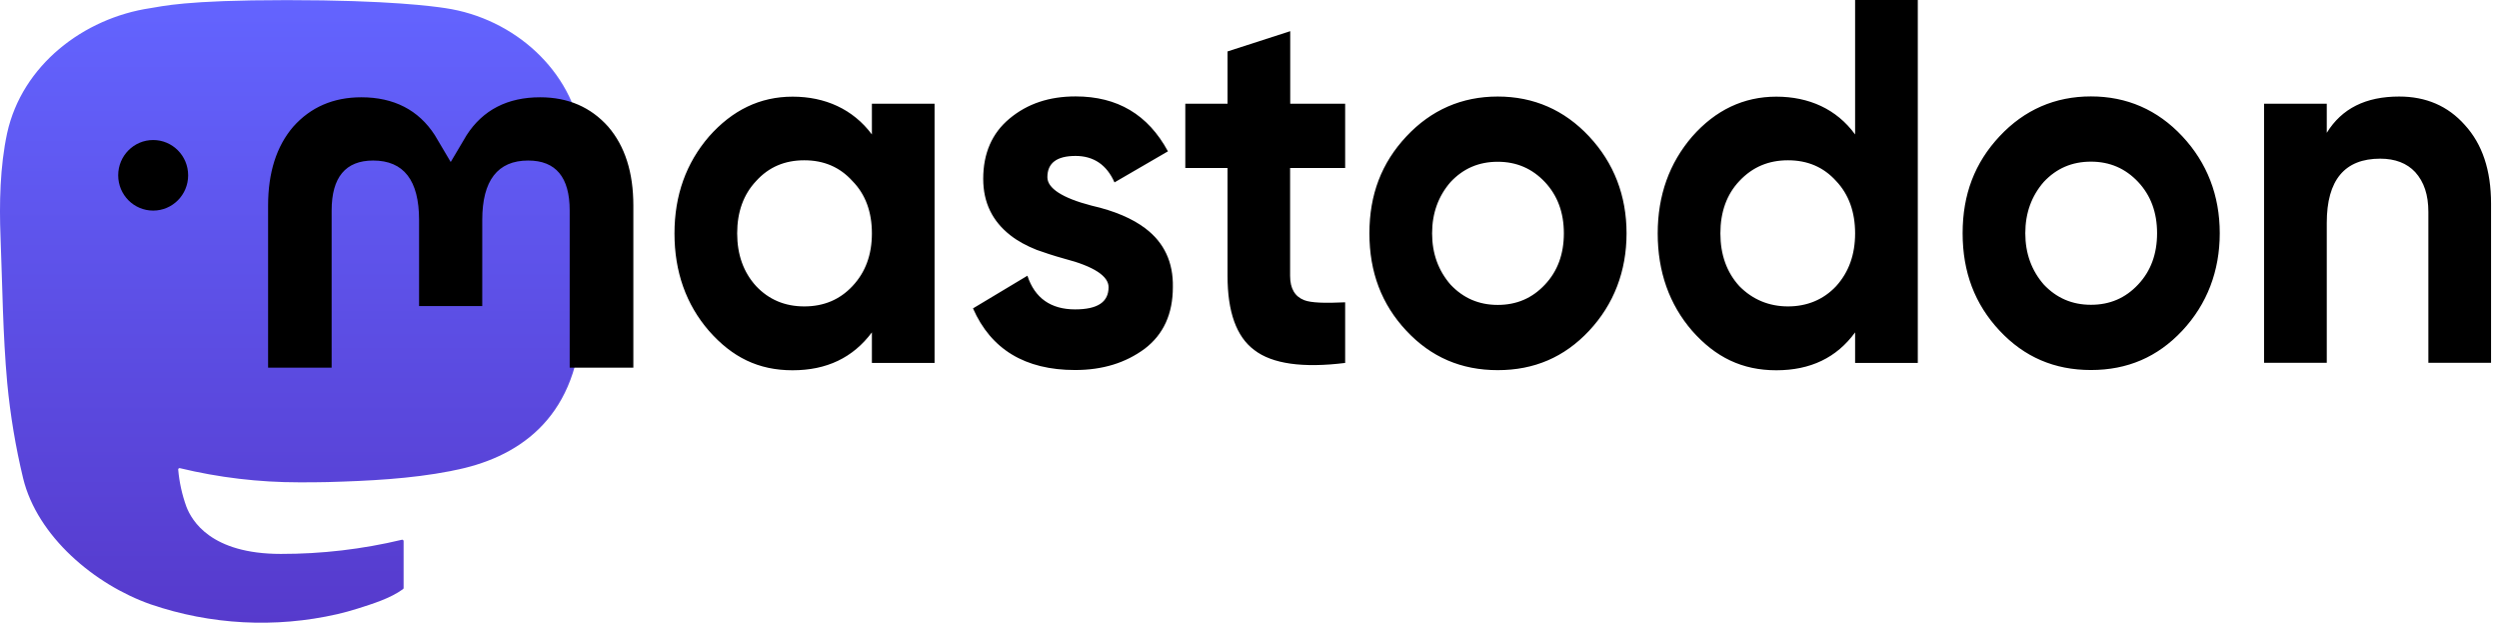
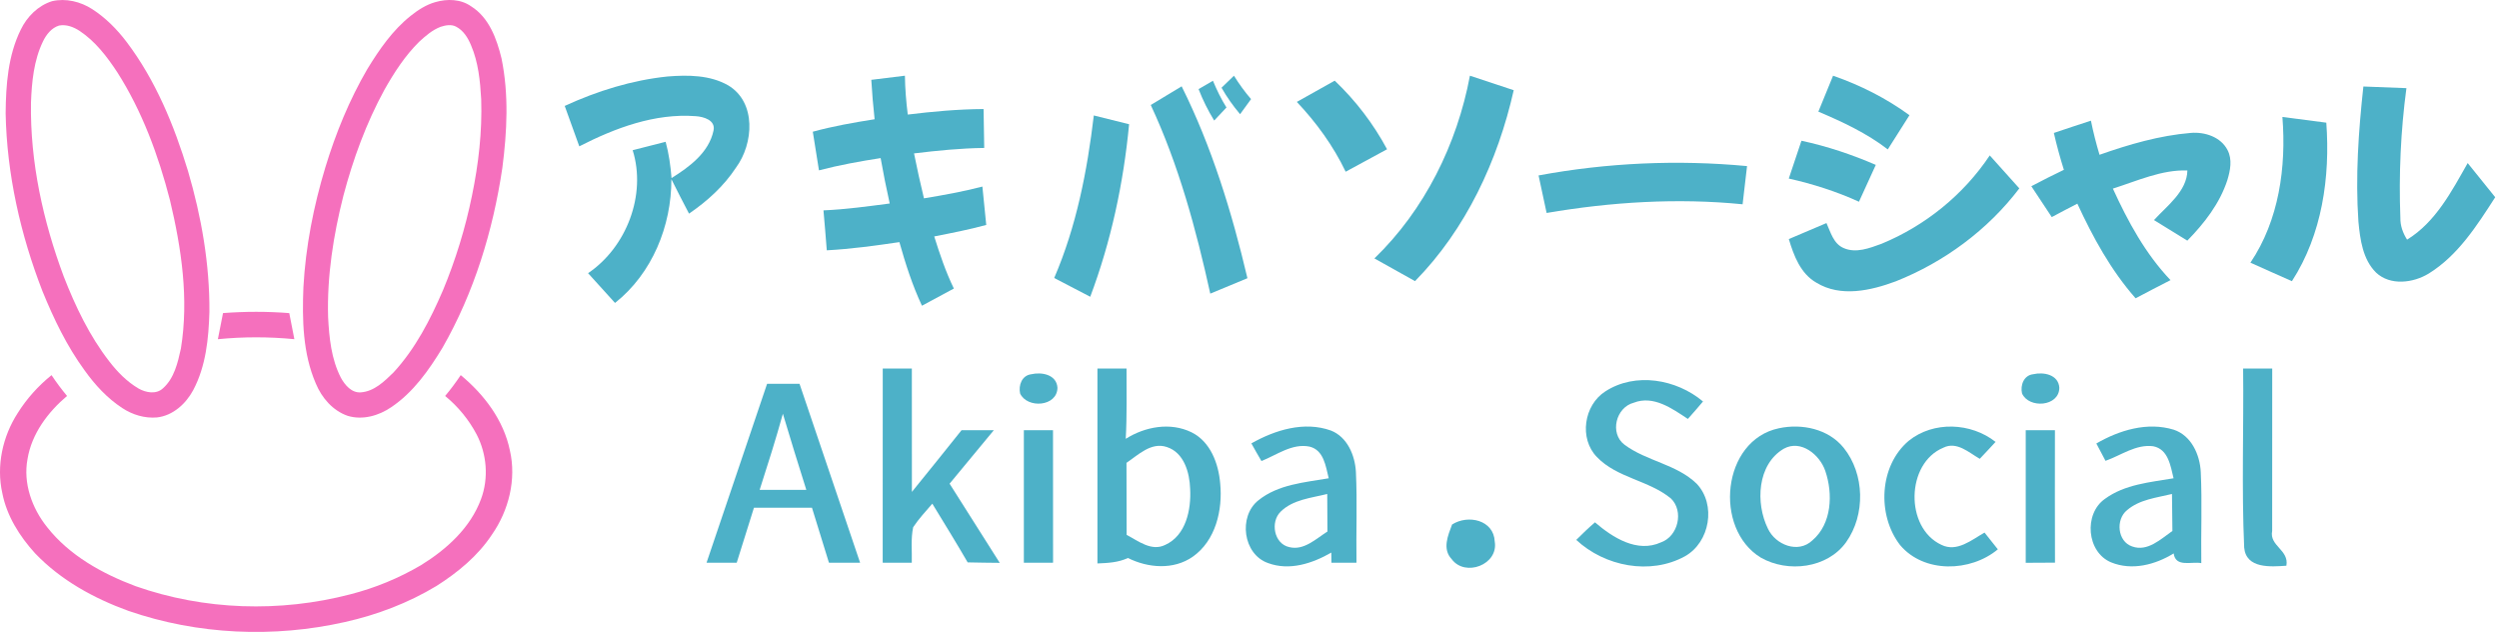
<svg xmlns="http://www.w3.org/2000/svg" xmlns:xlink="http://www.w3.org/1999/xlink" width="261" height="66" viewBox="0 0 261 66" fill="none">
  <symbol id="logo-symbol-wordmark">
-     <path d="M60.754 14.403C59.814 7.419 53.727 1.916 46.512 0.849C45.294 0.669 40.682 0.013 29.997 0.013H29.918C19.23 0.013 16.937 0.669 15.72 0.849C8.705 1.886 2.299 6.832 0.745 13.898C-0.003 17.378 -0.083 21.237 0.056 24.776C0.254 29.851 0.293 34.918 0.753 39.973C1.072 43.331 1.628 46.661 2.417 49.941C3.894 55.997 9.875 61.037 15.734 63.093C22.008 65.237 28.754 65.593 35.218 64.121C35.929 63.956 36.632 63.764 37.325 63.545C38.897 63.046 40.738 62.487 42.091 61.507C42.11 61.493 42.125 61.475 42.136 61.455C42.147 61.434 42.153 61.412 42.153 61.389V56.49C42.153 56.469 42.148 56.447 42.138 56.428C42.129 56.409 42.115 56.392 42.098 56.379C42.081 56.365 42.061 56.356 42.04 56.351C42.019 56.346 41.997 56.347 41.976 56.351C37.834 57.341 33.59 57.836 29.332 57.829C22.005 57.829 20.034 54.351 19.469 52.904C19.016 51.653 18.727 50.348 18.612 49.022C18.611 49 18.615 48.977 18.624 48.957C18.633 48.937 18.647 48.919 18.664 48.904C18.682 48.89 18.702 48.88 18.724 48.876C18.745 48.871 18.768 48.871 18.79 48.877C22.862 49.859 27.037 50.355 31.227 50.354C32.234 50.354 33.239 50.354 34.246 50.328C38.46 50.209 42.901 49.994 47.047 49.184C47.15 49.164 47.253 49.146 47.342 49.119C53.881 47.864 60.104 43.923 60.736 33.943C60.76 33.55 60.819 29.828 60.819 29.42C60.822 28.035 61.265 19.591 60.754 14.403Z" fill="url(#paint0_linear_89_11)" />
-     <path d="M12.344 18.303C12.344 16.267 13.978 14.619 15.997 14.619C18.016 14.619 19.65 16.267 19.65 18.303C19.65 20.34 18.016 21.987 15.997 21.987C13.978 21.987 12.344 20.34 12.344 18.303Z" fill="currentColor" />
-     <path d="M66.148 21.468V38.384H59.499V21.974C59.499 18.511 58.058 16.76 55.164 16.76C51.975 16.76 50.367 18.848 50.367 22.96V31.95H43.769V22.96C43.769 18.835 42.174 16.76 38.971 16.76C36.09 16.76 34.637 18.511 34.637 21.974V38.384H28V21.468C28 18.018 28.875 15.268 30.624 13.231C32.437 11.195 34.804 10.157 37.736 10.157C41.132 10.157 43.717 11.48 45.415 14.114L47.074 16.915L48.733 14.114C50.431 11.48 53.004 10.157 56.412 10.157C59.344 10.157 61.711 11.195 63.525 13.231C65.274 15.268 66.148 18.005 66.148 21.468ZM89.03 29.874C90.406 28.409 91.062 26.579 91.062 24.361C91.062 22.143 90.406 20.301 89.03 18.9C87.705 17.434 86.033 16.734 84.001 16.734C81.969 16.734 80.296 17.434 78.972 18.9C77.647 20.301 76.991 22.143 76.991 24.361C76.991 26.579 77.647 28.422 78.972 29.874C80.296 31.275 81.969 31.989 84.001 31.989C86.033 31.989 87.705 31.288 89.03 29.874ZM91.062 10.832H97.609V37.891H91.062V34.7C89.081 37.346 86.342 38.656 82.779 38.656C79.216 38.656 76.477 37.307 74.046 34.544C71.653 31.781 70.444 28.37 70.444 24.374C70.444 20.379 71.666 17.019 74.046 14.256C76.489 11.493 79.383 10.092 82.779 10.092C86.174 10.092 89.081 11.389 91.062 14.036V10.845V10.832ZM119.654 23.868C121.583 25.334 122.548 27.384 122.496 29.978C122.496 32.741 121.532 34.907 119.551 36.412C117.57 37.878 115.178 38.63 112.284 38.63C107.049 38.63 103.499 36.464 101.621 32.196L107.306 28.785C108.065 31.107 109.737 32.3 112.284 32.3C114.625 32.3 115.782 31.548 115.782 29.978C115.782 28.837 114.265 27.812 111.165 27.008C109.995 26.683 109.03 26.359 108.271 26.087C107.204 25.659 106.29 25.166 105.532 24.569C103.654 23.103 102.689 21.157 102.689 18.667C102.689 16.02 103.602 13.906 105.429 12.388C107.306 10.819 109.596 10.066 112.335 10.066C116.709 10.066 119.898 11.96 121.982 15.8L116.4 19.043C115.59 17.201 114.213 16.28 112.335 16.28C110.355 16.28 109.39 17.032 109.39 18.498C109.39 19.64 110.908 20.664 114.008 21.468C116.4 22.013 118.278 22.818 119.641 23.855L119.654 23.868ZM140.477 17.538H134.741V28.798C134.741 30.147 135.255 30.964 136.22 31.34C136.927 31.613 138.355 31.665 140.49 31.561V37.891C136.079 38.436 132.876 37.995 130.998 36.542C129.12 35.141 128.207 32.534 128.207 28.811V17.538H123.795V10.832H128.207V5.37L134.754 3.256V10.832H140.49V17.538H140.477ZM161.352 29.719C162.677 28.318 163.333 26.528 163.333 24.361C163.333 22.195 162.677 20.418 161.352 19.004C160.027 17.603 158.407 16.889 156.426 16.889C154.445 16.889 152.825 17.59 151.5 19.004C150.227 20.47 149.571 22.247 149.571 24.361C149.571 26.476 150.227 28.253 151.5 29.719C152.825 31.12 154.445 31.833 156.426 31.833C158.407 31.833 160.027 31.133 161.352 29.719ZM146.883 34.531C144.297 31.768 143.024 28.422 143.024 24.361C143.024 20.301 144.297 17.006 146.883 14.243C149.468 11.48 152.67 10.079 156.426 10.079C160.182 10.079 163.384 11.48 165.97 14.243C168.555 17.006 169.88 20.418 169.88 24.361C169.88 28.305 168.555 31.768 165.97 34.531C163.384 37.294 160.233 38.643 156.426 38.643C152.619 38.643 149.468 37.294 146.883 34.531ZM191.771 29.874C193.095 28.409 193.751 26.579 193.751 24.361C193.751 22.143 193.095 20.301 191.771 18.9C190.446 17.434 188.774 16.734 186.742 16.734C184.709 16.734 183.037 17.434 181.661 18.9C180.336 20.301 179.68 22.143 179.68 24.361C179.68 26.579 180.336 28.422 181.661 29.874C183.037 31.275 184.761 31.989 186.742 31.989C188.722 31.989 190.446 31.288 191.771 29.874ZM193.751 0H200.298V37.891H193.751V34.7C191.822 37.346 189.082 38.656 185.52 38.656C181.957 38.656 179.179 37.307 176.735 34.544C174.343 31.781 173.134 28.37 173.134 24.374C173.134 20.379 174.356 17.019 176.735 14.256C179.166 11.493 182.111 10.092 185.52 10.092C188.928 10.092 191.822 11.389 193.751 14.036V0.013V0ZM223.308 29.706C224.633 28.305 225.289 26.515 225.289 24.348C225.289 22.182 224.633 20.405 223.308 18.991C221.983 17.59 220.363 16.877 218.382 16.877C216.401 16.877 214.78 17.577 213.456 18.991C212.182 20.457 211.526 22.234 211.526 24.348C211.526 26.463 212.182 28.24 213.456 29.706C214.78 31.107 216.401 31.82 218.382 31.82C220.363 31.82 221.983 31.12 223.308 29.706ZM208.838 34.518C206.253 31.755 204.98 28.409 204.98 24.348C204.98 20.288 206.253 16.993 208.838 14.23C211.424 11.467 214.626 10.066 218.382 10.066C222.137 10.066 225.34 11.467 227.925 14.23C230.511 16.993 231.835 20.405 231.835 24.348C231.835 28.292 230.511 31.755 227.925 34.518C225.34 37.281 222.189 38.63 218.382 38.63C214.575 38.63 211.424 37.281 208.838 34.518ZM260.17 21.261V37.878H253.623V22.13C253.623 20.34 253.173 18.991 252.247 17.966C251.385 17.045 250.164 16.565 248.594 16.565C244.89 16.565 243.012 18.783 243.012 23.272V37.878H236.466V10.832H243.012V13.867C244.581 11.325 247.077 10.079 250.575 10.079C253.366 10.079 255.656 11.052 257.431 13.05C259.257 15.047 260.17 17.759 260.17 21.274" fill="currentColor" />
-     <defs>
-       <linearGradient id="paint0_linear_89_11" x1="30.5" y1="0.013" x2="30.5" y2="65.013" gradientUnits="userSpaceOnUse">
-         <stop stop-color="#6364FF" />
-         <stop offset="1" stop-color="#563ACC" />
-       </linearGradient>
-     </defs>
+     <path fill="#4db1c8" opacity="1" d="m 705.73,32.25 c 3.76,1.23 7.53,2.45 11.31,3.69 -4.1,17.97 -12.37,35.44 -25.49,48.6 -3.49,-1.95 -6.98,-3.87 -10.49,-5.78 12.93,-12.3 21.35,-29.07 24.67,-46.51 z" id="path344" transform="matrix(0.4044065,0,0,0.4101307,-131.8799,-5.3223)" />
+     <path fill="#4db1c8" opacity="1" d="m 661.03,38.92 c 3.25,-1.8 6.51,-3.61 9.78,-5.41 5.4,5.06 9.97,10.95 13.52,17.46 -3.57,1.91 -7.14,3.8 -10.69,5.72 -3.2,-6.58 -7.56,-12.5 -12.61,-17.77 z" id="path346" transform="matrix(0.4044065,0,0,0.4101307,-131.8799,-5.3223)" />
+     <path fill="#4db1c8" opacity="1" d="m -65.55,-233.498 c 10.48,-4.82 21.67,-8.3 33.17,-9.49 6.56,-0.52 13.62,-0.5 19.5,2.84 9.21,5.46 8.24,18.83 2.54,26.55 -3.91,5.95 -9.27,10.81 -15.13,14.81 -1.91,-3.7 -3.86,-7.37 -5.69,-11.1 0.05,15.06 -6.21,30.42 -18.17,39.88 -2.9,-3.19 -5.8,-6.39 -8.69,-9.59 12.39,-8.36 18.88,-25.26 14.38,-39.63 3.54,-0.88 7.08,-1.8 10.63,-2.71 1.04,3.82 1.59,7.75 1.9,11.69 5.78,-3.6 12.05,-8.24 13.53,-15.29 0.75,-3.38 -3.19,-4.5 -5.76,-4.66 -13.17,-0.99 -25.97,3.82 -37.51,9.72 -1.55,-4.35 -3.14,-8.68 -4.7,-13.02 z" id="path348" transform="matrix(0.3239452,0,0,0.3239452,80.21448,86.69982)" />
+     <path fill="#4db1c8" opacity="1" d="m 248.427,-211.094 c 22.087,-4.106 44.844,-5.118 67.215,-3.014 -0.478,4.106 -0.967,8.2 -1.433,12.306 -21.029,-2.093 -42.388,-0.751 -63.189,2.798 -0.876,-4.026 -1.74,-8.052 -2.593,-12.09 z" id="path350" style="stroke-width:1.137" transform="matrix(0.3239452,0,0,0.3239452,80.21448,86.69982)" />
+     <path fill="#4db1c8" opacity="1" d="m 33.292,-241.907 c 3.61,-0.44 7.23,-0.88 10.84,-1.33 0.06,4.19 0.4,8.36 0.92,12.52 8.11,-0.99 16.26,-1.73 24.44,-1.78 0.07,4.18 0.12,8.36 0.21,12.54 -7.58,0.09 -15.12,0.85 -22.63,1.76 0.96,4.85 2.04,9.67 3.2,14.48 6.32,-1.04 12.63,-2.17 18.84,-3.79 0.4,4.12 0.83,8.24 1.24,12.36 -5.52,1.51 -11.15,2.6 -16.77,3.71 1.79,5.71 3.71,11.4 6.33,16.79 -3.43,1.84 -6.85,3.71 -10.29,5.54 -3.08,-6.58 -5.31,-13.52 -7.27,-20.5 -7.77,1.14 -15.56,2.22 -23.41,2.64 -0.34,-4.3 -0.68,-8.59 -1.07,-12.87 7.16,-0.31 14.26,-1.29 21.36,-2.22 -1.09,-4.86 -2.06,-9.73 -2.93,-14.63 -6.68,1.04 -13.34,2.24 -19.88,3.95 -0.67,-4.15 -1.33,-8.3 -1.99,-12.45 6.54,-1.79 13.23,-2.96 19.93,-4.02 -0.47,-4.23 -0.82,-8.46 -1.07,-12.7 z" id="path354" transform="matrix(0.3239452,0,0,0.3239452,80.21448,86.69982)" />
+     <path fill="#4db1c8" opacity="1" d="m 414.558,-224.79 c 3.968,-1.36 7.961,-2.645 11.954,-3.956 0.749,3.706 1.685,7.375 2.77,10.994 9.521,-3.357 19.329,-6.214 29.437,-7.05 4.492,-0.374 9.646,1.273 11.83,5.516 1.597,3.032 0.898,6.601 -0.062,9.721 -2.458,7.525 -7.425,13.901 -12.903,19.479 -3.581,-2.221 -7.163,-4.43 -10.744,-6.626 4.23,-4.63 10.632,-9.272 10.769,-15.985 -8.261,-0.312 -16.21,3.382 -24.021,5.84 4.842,10.582 10.495,21.014 18.581,29.499 -3.781,1.922 -7.525,3.881 -11.256,5.852 -7.949,-9.01 -13.764,-19.654 -18.78,-30.498 -2.758,1.423 -5.516,2.858 -8.248,4.33 -2.209,-3.307 -4.405,-6.626 -6.589,-9.945 3.457,-1.834 6.951,-3.594 10.495,-5.291 -1.235,-3.918 -2.321,-7.886 -3.232,-11.88 z" id="path360" style="stroke-width:1.248" transform="matrix(0.3239452,0,0,0.3239452,80.21448,86.69982)" />
+     <path fill="#4db1c8" opacity="1" d="m 327.27,289.71 c 1.33,-1.29 2.67,-2.58 4.01,-3.87 1.64,2.65 3.47,5.18 5.51,7.54 -1.18,1.62 -2.36,3.24 -3.54,4.86 -2.25,-2.66 -4.26,-5.5 -5.98,-8.53 z" id="path362" transform="matrix(0.3239452,0,0,0.3239452,21.56168,-84.69209)" />
+     <path fill="#4db1c8" opacity="1" d="m 319.87,290.16 c 1.54,-0.9 3.08,-1.79 4.63,-2.69 1.24,2.97 2.64,5.88 4.36,8.61 -1.32,1.4 -2.64,2.81 -3.96,4.21 -1.98,-3.22 -3.67,-6.61 -5.03,-10.13 z" id="path364" transform="matrix(0.3239452,0,0,0.3239452,21.56168,-84.69209)" />
+     <path fill="#4db1c8" opacity="1" d="m 304.45,295.28 c 3.33,-1.98 6.64,-4.01 9.96,-6.02 9.75,19.56 16.2,40.61 21.21,61.84 -4,1.65 -7.98,3.32 -11.98,4.97 -4.58,-20.75 -10.17,-41.47 -19.19,-60.79 z" id="path366" transform="matrix(0.3239452,0,0,0.3239452,21.56168,-84.69209)" />
+     <path fill="#4db1c8" opacity="1" d="m 286.09,298.65 c 3.79,0.95 7.59,1.88 11.38,2.83 -1.8,18.96 -5.82,37.76 -12.53,55.6 -3.88,-2.01 -7.75,-4.04 -11.62,-6.05 7.16,-16.6 10.65,-34.51 12.77,-52.38 z" id="path368" transform="matrix(0.3239452,0,0,0.3239452,21.56168,-84.69209)" />
+     <path fill="#4db1c8" opacity="1" d="m 674.59,177.86 c 6.78,2.35 13.26,5.62 19.06,9.85 -1.8,2.85 -3.61,5.69 -5.41,8.53 -5.24,-4.04 -11.26,-6.85 -17.32,-9.42 1.23,-2.98 2.45,-5.97 3.67,-8.96 z" id="path352" transform="matrix(0.418617,0,0,0.418617,-90.94545,-66.55081)" />
+     <path fill="#4db1c8" opacity="1" d="m 666.7,194.08 c 6.37,1.36 12.57,3.44 18.55,6.02 -1.39,3.07 -2.8,6.13 -4.2,9.19 -5.61,-2.55 -11.5,-4.44 -17.51,-5.78 1.06,-3.14 2.1,-6.29 3.16,-9.43 z" id="path356" transform="matrix(0.418617,0,0,0.418617,-90.94545,-66.55081)" />
+     <path fill="#4db1c8" opacity="1" d="m 713.68,197.74 c 2.46,2.73 4.92,5.48 7.38,8.22 -7.88,10.37 -18.77,18.4 -30.85,23.19 -6.23,2.31 -13.73,4.02 -19.78,0.33 -3.96,-2.26 -5.64,-6.74 -6.88,-10.88 3.12,-1.35 6.26,-2.67 9.39,-3.99 1.04,2.26 1.74,5.13 4.26,6.22 3.1,1.38 6.49,0.03 9.47,-1.05 10.9,-4.49 20.47,-12.23 27.01,-22.04 z" id="path358" transform="matrix(0.418617,0,0,0.418617,-90.94545,-66.55081)" />
+     <path fill="#4db1c8" opacity="1" d="m 688.35,326.79 c 3.74,0.14 7.49,0.28 11.23,0.43 -1.5,11.2 -2,22.54 -1.58,33.83 -0.04,2.04 0.67,3.96 1.75,5.67 7.45,-4.57 11.63,-12.61 15.81,-19.97 2.4,2.96 4.79,5.93 7.18,8.91 -4.75,7.38 -9.69,15.15 -17.31,19.88 -4.06,2.49 -10.05,3.26 -13.77,-0.23 -3.48,-3.45 -4.16,-8.64 -4.6,-13.29 -0.81,-11.75 0.02,-23.54 1.29,-35.23 z" id="path370" transform="matrix(0.4004087,0,0,0.4004087,-28.78637,-121.8185)" />
+     <path fill="#4db1c8" opacity="1" d="m 667.23,334.73 c 3.81,0.5 7.63,0.98 11.45,1.49 1.05,14.18 -1.11,29.21 -8.97,41.33 -3.63,-1.58 -7.21,-3.23 -10.82,-4.83 7.46,-11.05 9.38,-24.94 8.34,-37.99 z" id="path372" transform="matrix(0.4004087,0,0,0.4004087,-28.78637,-121.8185)" />
+     <path fill="#4db1c8" opacity="1" d="m 385.38,407.38 c 1.82,-0.01 3.66,-0.01 5.49,-0.01 0.01,7.76 0,15.51 0.01,23.27 3.14,-3.86 6.26,-7.75 9.36,-11.63 2.03,-0.01 4.06,-0.01 6.09,0 -2.79,3.35 -5.56,6.72 -8.34,10.08 3.17,4.97 6.3,9.96 9.46,14.93 -2.02,-0.02 -4.04,-0.04 -6.05,-0.09 -2.16,-3.73 -4.43,-7.39 -6.67,-11.07 -1.24,1.44 -2.55,2.84 -3.61,4.44 -0.47,2.19 -0.2,4.47 -0.26,6.7 -1.84,-0.01 -3.66,-0.01 -5.49,-0.01 0.01,-12.2 0,-24.41 0.01,-36.61 z" id="path374" transform="matrix(0.5536369,0,0,0.5536369,-121.1649,-187.0634)" />
+     <path fill="#4db1c8" opacity="1" d="m 642.01,407.37 c 1.82,0 3.66,0 5.49,0.01 0,10.21 0,20.41 -0.01,30.62 -0.57,2.84 3.23,3.57 2.68,6.56 -2.93,0.2 -7.59,0.6 -7.96,-3.42 -0.5,-11.24 -0.07,-22.52 -0.2,-33.77 z" id="path376" transform="matrix(0.5536369,0,0,0.5536369,-121.1649,-187.0634)" />
+     <path fill="#4db1c8" opacity="1" d="m 413.36,408.46 c 1.98,-0.47 4.8,0.03 4.98,2.52 -0.03,3.6 -5.69,4 -7.05,1.1 -0.33,-1.55 0.33,-3.38 2.07,-3.62 z" id="path378" transform="matrix(0.5536369,0,0,0.5536369,-121.1649,-187.0634)" />
+     <path fill="#4db1c8" opacity="1" d="m 425.88,407.38 c 1.82,-0.01 3.65,-0.01 5.49,0 -0.01,4.41 0.1,8.84 -0.15,13.25 3.65,-2.3 8.4,-3.18 12.39,-1.24 3.59,1.76 5.12,5.91 5.43,9.67 0.49,5 -0.86,10.78 -5.19,13.81 -3.62,2.52 -8.43,2.13 -12.22,0.23 -1.81,0.86 -3.8,0.95 -5.75,1.03 -0.01,-12.25 -0.01,-24.5 0,-36.75 m 5.48,17.78 c 0.03,4.53 0,9.05 0.03,13.58 2.19,1.15 4.69,3.18 7.28,1.89 3.93,-1.78 4.91,-6.66 4.7,-10.56 -0.1,-3.07 -1.15,-6.86 -4.42,-7.9 -2.93,-0.97 -5.37,1.49 -7.59,2.99 z" id="path380" transform="matrix(0.5536369,0,0,0.5536369,-121.1649,-187.0634)" />
+     <path fill="#4db1c8" opacity="1" d="m 602.4,408.45 c 1.97,-0.46 4.78,0.06 4.94,2.55 -0.03,3.58 -5.74,3.98 -7.04,1.07 -0.35,-1.55 0.34,-3.42 2.1,-3.62 z" id="path382" transform="matrix(0.5536369,0,0,0.5536369,-121.1649,-187.0634)" />
+     <path fill="#4db1c8" opacity="1" d="m 363.56,410.26 c 2.03,-0.01 4.08,-0.01 6.12,-0.01 3.79,11.26 7.64,22.49 11.43,33.75 -1.97,-0.01 -3.92,-0.01 -5.88,-0.01 -1.06,-3.46 -2.13,-6.91 -3.2,-10.36 -3.65,-0.01 -7.3,-0.01 -10.95,0 -1.09,3.45 -2.17,6.91 -3.25,10.37 -1.9,-0.01 -3.8,-0.01 -5.69,-0.01 3.79,-11.25 7.64,-22.48 11.42,-33.73 m 2.98,5.64 c -1.33,4.82 -2.85,9.59 -4.38,14.35 2.93,0 5.86,0 8.8,0 -1.5,-4.77 -3,-9.55 -4.42,-14.35 z" id="path384" transform="matrix(0.5536369,0,0,0.5536369,-121.1649,-187.0634)" />
+     <path fill="#4db1c8" opacity="1" d="m 521.69,411.69 c 5.66,-3.68 13.42,-2.32 18.43,1.9 -0.93,1.12 -1.9,2.21 -2.86,3.29 -2.95,-1.95 -6.49,-4.51 -10.2,-3.06 -3.37,0.87 -4.61,5.77 -1.75,7.92 4.16,3.11 9.82,3.67 13.61,7.35 3.74,3.94 2.5,11.06 -2.21,13.69 -6.55,3.6 -15.13,1.92 -20.5,-3.09 1.14,-1.14 2.3,-2.26 3.53,-3.31 3.33,2.86 7.96,5.83 12.46,3.77 3.23,-1.14 4.34,-5.86 1.88,-8.26 -4.17,-3.45 -10.18,-3.86 -13.98,-7.83 -3.4,-3.49 -2.46,-9.78 1.59,-12.37 z" id="path386" transform="matrix(0.5536369,0,0,0.5536369,-121.1649,-187.0634)" />
+     <path fill="#4db1c8" opacity="1" d="m 554.43,418.64 c 4.34,-0.93 9.33,0.11 12.22,3.68 3.99,4.94 4.14,12.64 0.47,17.8 -3.55,4.95 -11,5.82 -16.1,2.91 -8.95,-5.46 -7.35,-22.13 3.41,-24.39 m 0.94,3.85 c -5.04,2.96 -5.37,10.29 -3,15.09 1.43,3.04 5.69,4.75 8.37,2.21 3.7,-3.13 3.92,-8.81 2.45,-13.1 -1.02,-3.04 -4.59,-5.98 -7.82,-4.2 z" id="path388" transform="matrix(0.5536369,0,0,0.5536369,-121.1649,-187.0634)" />
+     <path fill="#4db1c8" opacity="1" d="m 412,419 c 1.83,0 3.66,-0.01 5.5,0 0.01,8.33 -0.01,16.66 0.01,24.99 -1.84,0 -3.68,0 -5.51,0.01 0,-8.33 0,-16.67 0,-25 z" id="path390" transform="matrix(0.5536369,0,0,0.5536369,-121.1649,-187.0634)" />
+     <path fill="#4db1c8" opacity="1" d="m 454.92,421.49 c 4.48,-2.53 9.96,-4.23 15.01,-2.42 3.09,1.21 4.53,4.66 4.71,7.78 0.27,5.71 0.02,11.43 0.11,17.14 -1.58,0 -3.16,0 -4.73,0.01 L 470,442.08 c -3.56,2.05 -7.89,3.48 -11.93,1.98 -4.73,-1.64 -5.65,-8.79 -1.83,-11.83 3.73,-3.01 8.72,-3.38 13.27,-4.16 -0.56,-2.25 -0.91,-5.31 -3.61,-5.97 -3.27,-0.67 -6.19,1.58 -9.08,2.72 -0.66,-1.11 -1.28,-2.21 -1.9,-3.33 m 5.51,12.89 c -1.97,1.94 -1.25,6.05 1.64,6.67 2.76,0.69 5.05,-1.58 7.2,-2.94 -0.02,-2.37 -0.03,-4.73 -0.04,-7.08 -3.02,0.76 -6.48,1.04 -8.8,3.35 z" id="path392" transform="matrix(0.5536369,0,0,0.5536369,-121.1649,-187.0634)" />
+     <path fill="#4db1c8" opacity="1" d="m 578.94,420.99 c 4.67,-3.75 11.74,-3.43 16.37,0.22 -0.99,1.07 -1.97,2.14 -2.98,3.19 -2.05,-1.17 -4.34,-3.35 -6.86,-2.1 -7.08,2.92 -7.3,15.11 -0.38,18.32 2.94,1.45 5.71,-0.94 8.14,-2.31 0.84,1.04 1.68,2.09 2.51,3.16 -5.17,4.3 -13.93,4.55 -18.44,-0.8 -4.38,-5.66 -3.97,-14.96 1.64,-19.68 z" id="path394" transform="matrix(0.5536369,0,0,0.5536369,-121.1649,-187.0634)" />
+     <path fill="#4db1c8" opacity="1" d="m 601,419 c 1.83,-0.01 3.66,0 5.51,0.01 -0.01,8.32 -0.02,16.64 0.01,24.97 -1.85,0.01 -3.69,0.01 -5.52,0.03 0,-8.34 0,-16.68 0,-25.01 z" id="path396" transform="matrix(0.5536369,0,0,0.5536369,-121.1649,-187.0634)" />
+     <path fill="#4db1c8" opacity="1" d="m 614.32,421.51 c 4.35,-2.52 9.63,-4.12 14.6,-2.6 3.33,1.1 4.95,4.73 5.1,8.01 0.27,5.71 0.02,11.43 0.1,17.15 -1.86,-0.35 -4.84,0.87 -5.21,-1.83 -3.48,2.14 -7.87,3.29 -11.79,1.69 -4.64,-1.91 -5.22,-9.17 -1.16,-11.99 3.73,-2.73 8.51,-3.12 12.93,-3.87 -0.57,-2.33 -1,-5.5 -3.85,-6.04 -3.24,-0.42 -6.06,1.72 -8.99,2.75 -0.43,-0.82 -1.3,-2.46 -1.73,-3.27 m 5.8,12.57 c -2.19,1.75 -1.83,5.92 0.97,6.85 2.88,1.04 5.4,-1.4 7.58,-2.93 -0.04,-2.33 -0.06,-4.65 -0.08,-6.97 -2.9,0.71 -6.12,1.03 -8.47,3.05 z" id="path398" transform="matrix(0.5536369,0,0,0.5536369,-121.1649,-187.0634)" />
+     <path fill="#4db1c8" opacity="1" d="m 492.78,436.79 c 3.01,-1.93 7.87,-0.87 8.05,3.21 0.74,4.37 -5.59,6.75 -8.12,3.32 -1.81,-1.92 -0.71,-4.44 0.07,-6.53 z" id="path400" transform="matrix(0.5536369,0,0,0.5536369,-121.1649,-187.0634)" />
+     <path fill="#f570bd" opacity="1" d="m 382.2,36.19 c 7.84,-1.82 16.25,0.23 22.93,4.56 7.59,4.91 14.05,11.42 19.5,18.61 16.53,21.82 27.09,47.53 35,73.56 7.64,25.98 12.37,52.99 12.18,80.13 -0.44,15.19 -1.99,30.91 -9.23,44.55 -4.17,7.76 -11.58,14.53 -20.62,15.53 -6.96,0.62 -14.01,-1.53 -19.8,-5.36 -8.53,-5.57 -15.52,-13.18 -21.42,-21.42 -10.1,-13.81 -17.57,-29.32 -24.01,-45.11 C 364.21,169 356.44,134.7 355.77,100.05 c 0.14,-16.17 1.34,-32.96 8.63,-47.68 3.56,-7.39 9.87,-13.7 17.8,-16.18 m 3.96,13.88 c -4.28,1.32 -7.24,5.13 -9.12,9.01 -5.25,10.83 -6.39,23.04 -6.84,34.9 -0.54,33.82 6.89,67.42 18.68,98.99 6.65,17.02 14.64,33.74 25.89,48.24 4.64,6.02 10.1,11.59 16.69,15.46 4.17,2.37 10.09,3.49 13.91,-0.13 6.41,-5.69 8.45,-14.62 10.21,-22.67 4.58,-28.16 0.33,-56.93 -6.24,-84.43 -6.58,-25.48 -15.8,-50.58 -30.02,-72.83 -5.85,-8.87 -12.47,-17.56 -21.42,-23.5 -3.41,-2.24 -7.62,-3.86 -11.74,-3.04 z" id="path403" transform="matrix(0.1834058,0,0,0.1834058,-64.66151,-6.513509)" />
+     <path fill="#f570bd" opacity="1" d="m 600.47,36.72 c 6.74,-1.96 14.51,-1.78 20.4,2.41 10.21,6.42 14.58,18.5 17.29,29.67 4.21,20.51 3.15,41.7 0.46,62.33 -5.31,35.74 -16.11,70.98 -34.13,102.42 -7.73,12.72 -16.6,25.33 -29.13,33.75 -7.1,4.87 -16.35,7.49 -24.78,4.93 -8.49,-2.92 -14.79,-10.24 -18.16,-18.37 -7.47,-17.19 -7.81,-36.43 -7.08,-54.86 1.27,-23.16 5.78,-46.08 12.5,-68.25 5.91,-19.41 13.65,-38.33 23.88,-55.89 6.83,-11.17 14.45,-22.21 24.82,-30.42 4.17,-3.32 8.76,-6.26 13.93,-7.72 m 2.99,14.07 c -4.71,1.78 -8.57,5.17 -12.23,8.53 -8.01,7.92 -14.2,17.48 -19.72,27.24 -10.39,18.99 -17.86,39.44 -23.39,60.33 -5.72,22.53 -9.37,45.76 -8.72,69.07 0.61,11.79 1.79,23.96 7.3,34.61 2.26,4.14 6.12,8.69 11.32,8.29 7.63,-0.53 13.43,-6.28 18.62,-11.33 12.45,-13.49 20.96,-30.04 28.17,-46.78 7.21,-17.35 12.76,-35.39 16.51,-53.8 3.74,-18.04 5.87,-36.51 5.26,-54.95 -0.6,-10.39 -1.61,-21.01 -5.77,-30.67 -1.75,-4.25 -4.35,-8.5 -8.57,-10.66 -2.74,-1.43 -5.99,-0.79 -8.78,0.12 z" id="path405" transform="matrix(0.1834058,0,0,0.1834058,-64.66151,-6.513509)" />
+     <path fill="#f570bd" opacity="1" d="m 479.56,213.73 c 12.56,-0.95 25.17,-0.97 37.73,0.02 0.94,4.95 1.93,9.9 2.9,14.84 -14.49,-1.41 -29.08,-1.43 -43.56,0.01 0.98,-4.95 1.92,-9.92 2.93,-14.87 z" id="path407" transform="matrix(0.1834058,0,0,0.1834058,-64.66151,-6.513509)" />
+     <path fill="#f570bd" opacity="1" d="m 362.65,270.63 c 5.15,-8.21 11.71,-15.49 19.26,-21.57 2.73,4.1 5.68,8.05 8.83,11.84 -10.91,9.22 -20.16,21.53 -22.51,35.91 -2.58,13.76 2.52,27.97 11.1,38.69 12.74,16.21 31.4,26.53 50.42,33.67 39.05,13.75 82.29,15.08 122.29,4.65 14.1,-3.6 27.69,-9.21 40.24,-16.58 14.56,-8.99 28.17,-21.24 34.21,-37.66 4.43,-11.92 3.32,-25.51 -2.5,-36.75 -4.44,-8.42 -10.59,-15.89 -17.94,-21.92 3.18,-3.78 6.12,-7.76 8.88,-11.86 13.31,10.99 24.48,25.7 27.99,42.89 3.79,16.45 -0.64,34.14 -10.2,47.85 -7.99,12.15 -19.44,21.55 -31.61,29.28 -16.03,9.66 -33.73,16.4 -51.97,20.49 -40.66,9.19 -83.98,7.32 -123.43,-6.31 -19.69,-7.13 -38.6,-17.51 -53.17,-32.77 -8.82,-9.7 -16.13,-21.25 -18.67,-34.28 -3.49,-15.55 0.18,-32.28 8.78,-45.57 z" id="path409" transform="matrix(0.1834058,0,0,0.1834058,-64.66151,-6.513509)" />
  </symbol>
  <use xlink:href="#logo-symbol-wordmark" />
</svg>
